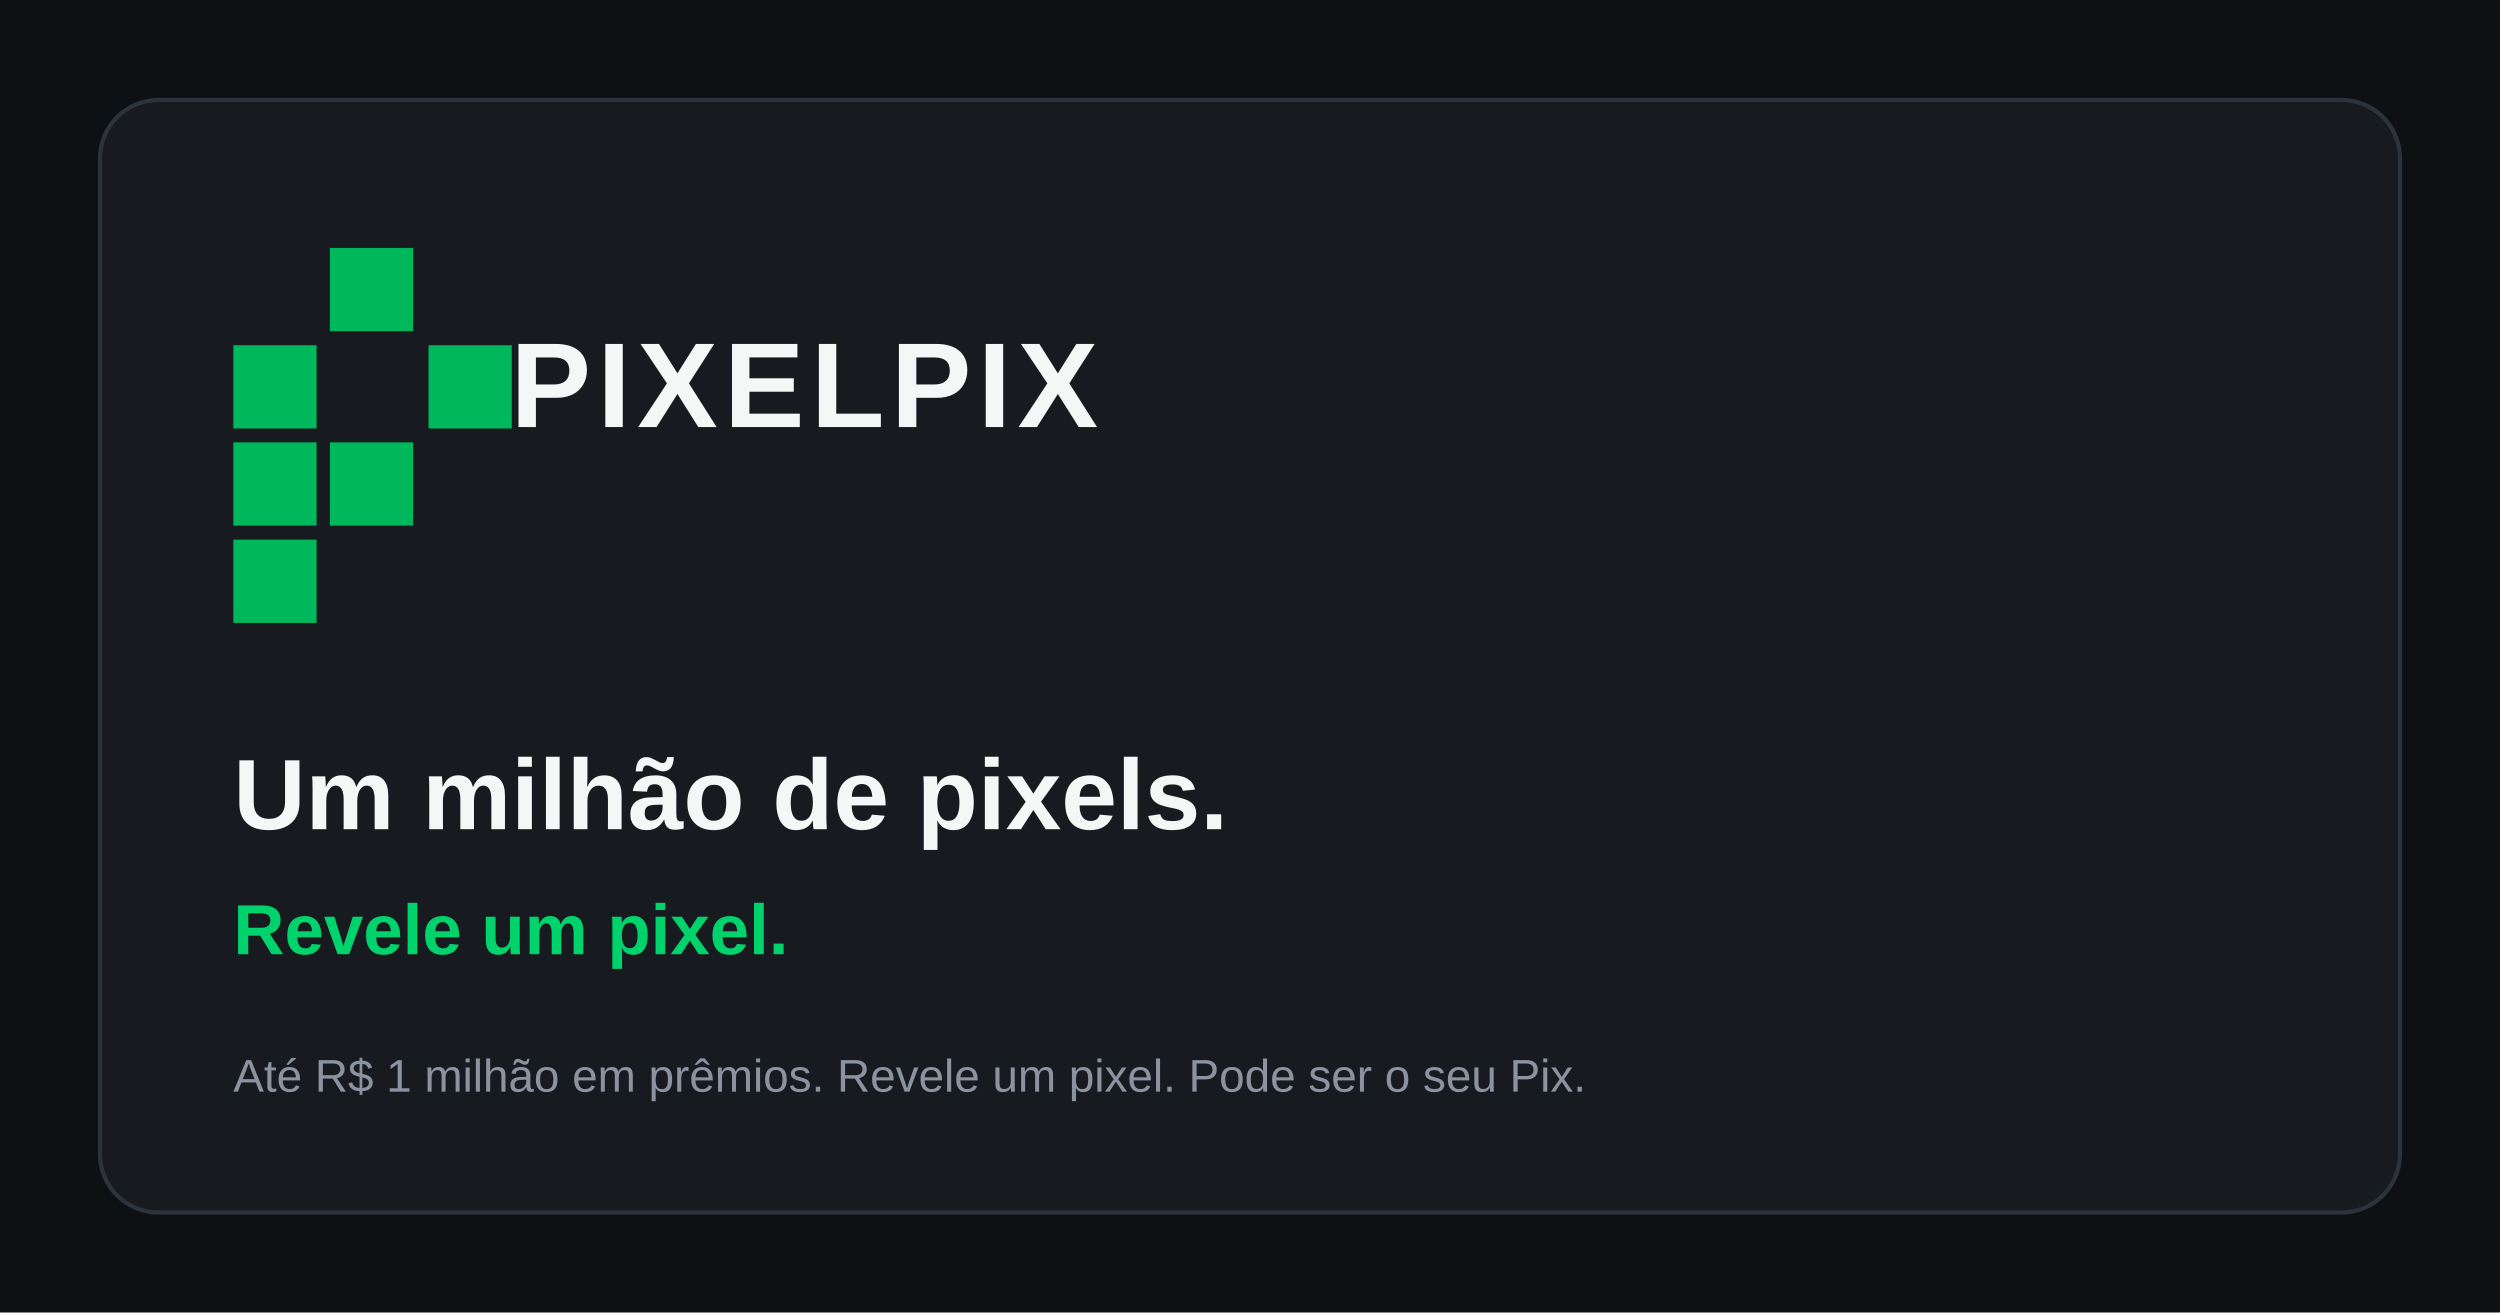
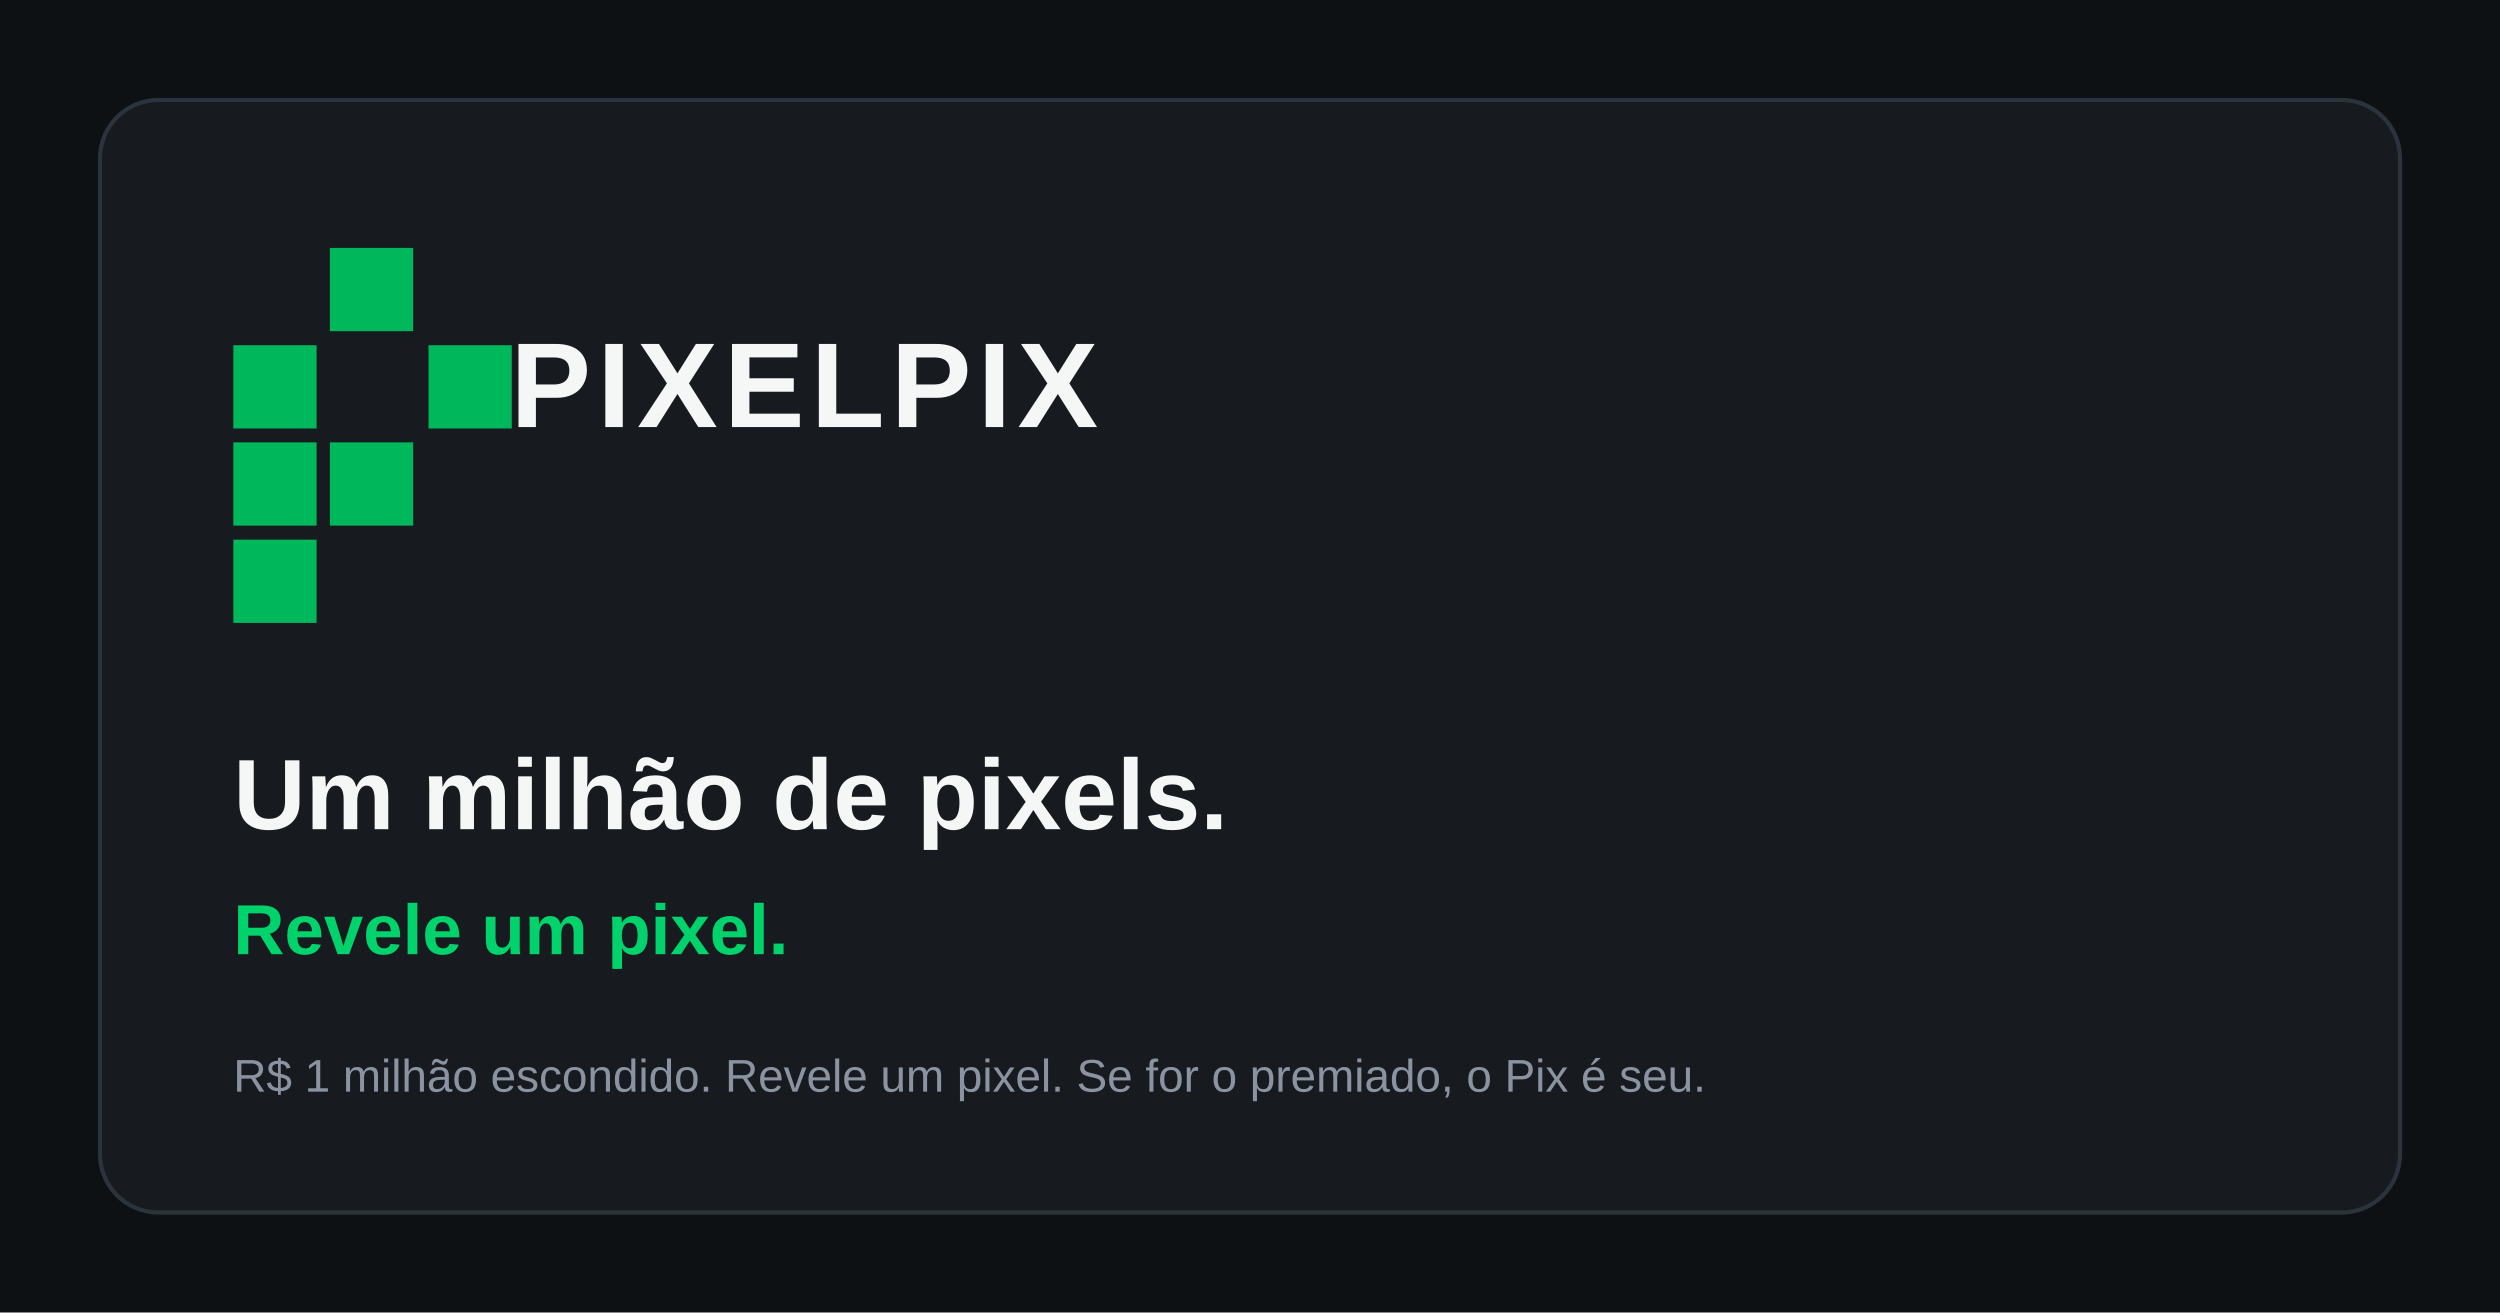
<svg xmlns="http://www.w3.org/2000/svg" width="1200" height="630" viewBox="0 0 1200 630" fill="none">
  <rect width="1200" height="630" fill="#0E1114" />
  <rect x="48" y="48" width="1104" height="534" rx="28" fill="#171B20" stroke="#2B333C" stroke-width="2" />
  <g transform="translate(112 119) scale(.9)" fill="#00B85C">
    <rect x="51.5" y="0" width="44.4" height="44.4" />
    <rect x="0" y="51.9" width="44.4" height="44.4" />
    <rect x="104.1" y="51.9" width="44.4" height="44.4" />
    <rect x="0" y="103.7" width="44.4" height="44.4" />
    <rect x="51.5" y="103.7" width="44.4" height="44.4" />
    <rect x="0" y="155.6" width="44.4" height="44.4" />
  </g>
  <text x="245" y="205" fill="#F4F7F5" font-family="Arial, Helvetica, sans-serif" font-size="58" font-weight="800" letter-spacing="3">PIXELPIX</text>
  <text x="112" y="398" fill="#F4F7F5" font-family="Arial, Helvetica, sans-serif" font-size="48" font-weight="800">Um milhão de pixels.</text>
  <text x="112" y="458" fill="#00D36C" font-family="Arial, Helvetica, sans-serif" font-size="34" font-weight="700">Revele um pixel.</text>
-   <text x="112" y="524" fill="#8B93A1" font-family="Arial, Helvetica, sans-serif" font-size="22">Até R$ 1 milhão em prêmios. Revele um pixel. Pode ser o seu Pix.</text>
+   <text x="112" y="524" fill="#8B93A1" font-family="Arial, Helvetica, sans-serif" font-size="22">R$ 1 milhão escondido. Revele um pixel. Se for o premiado, o Pix é seu.</text>
</svg>
